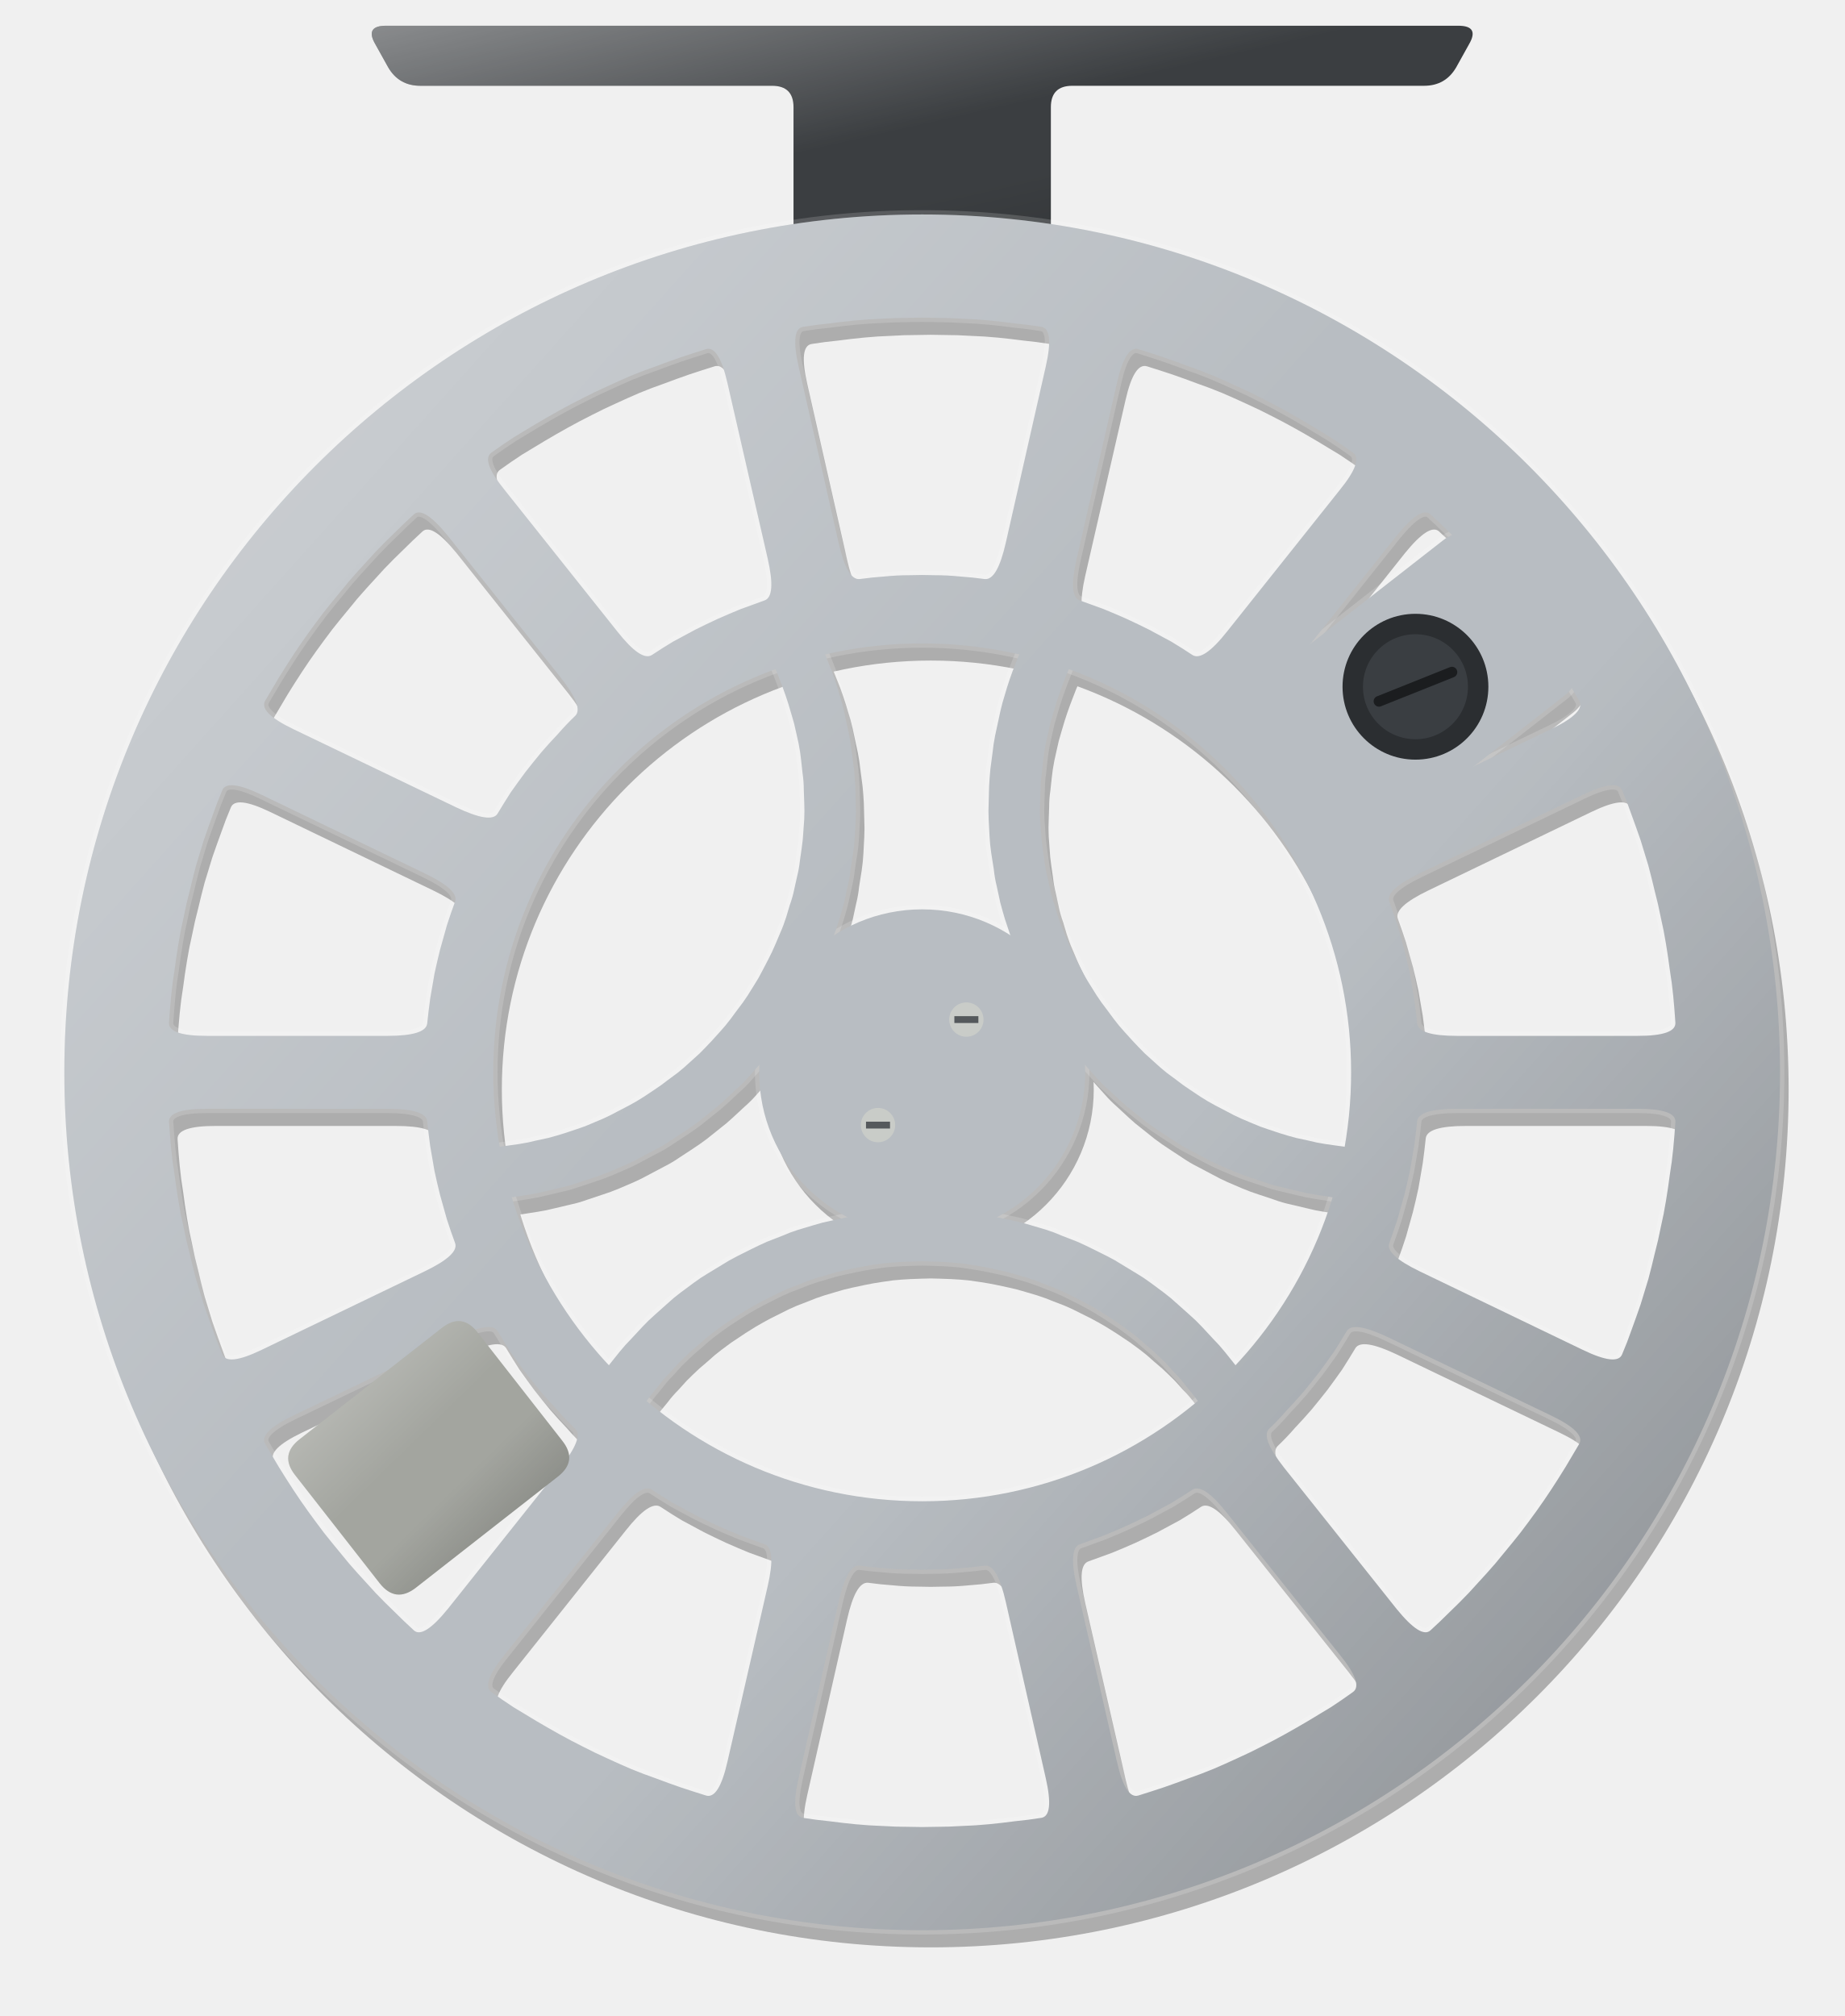
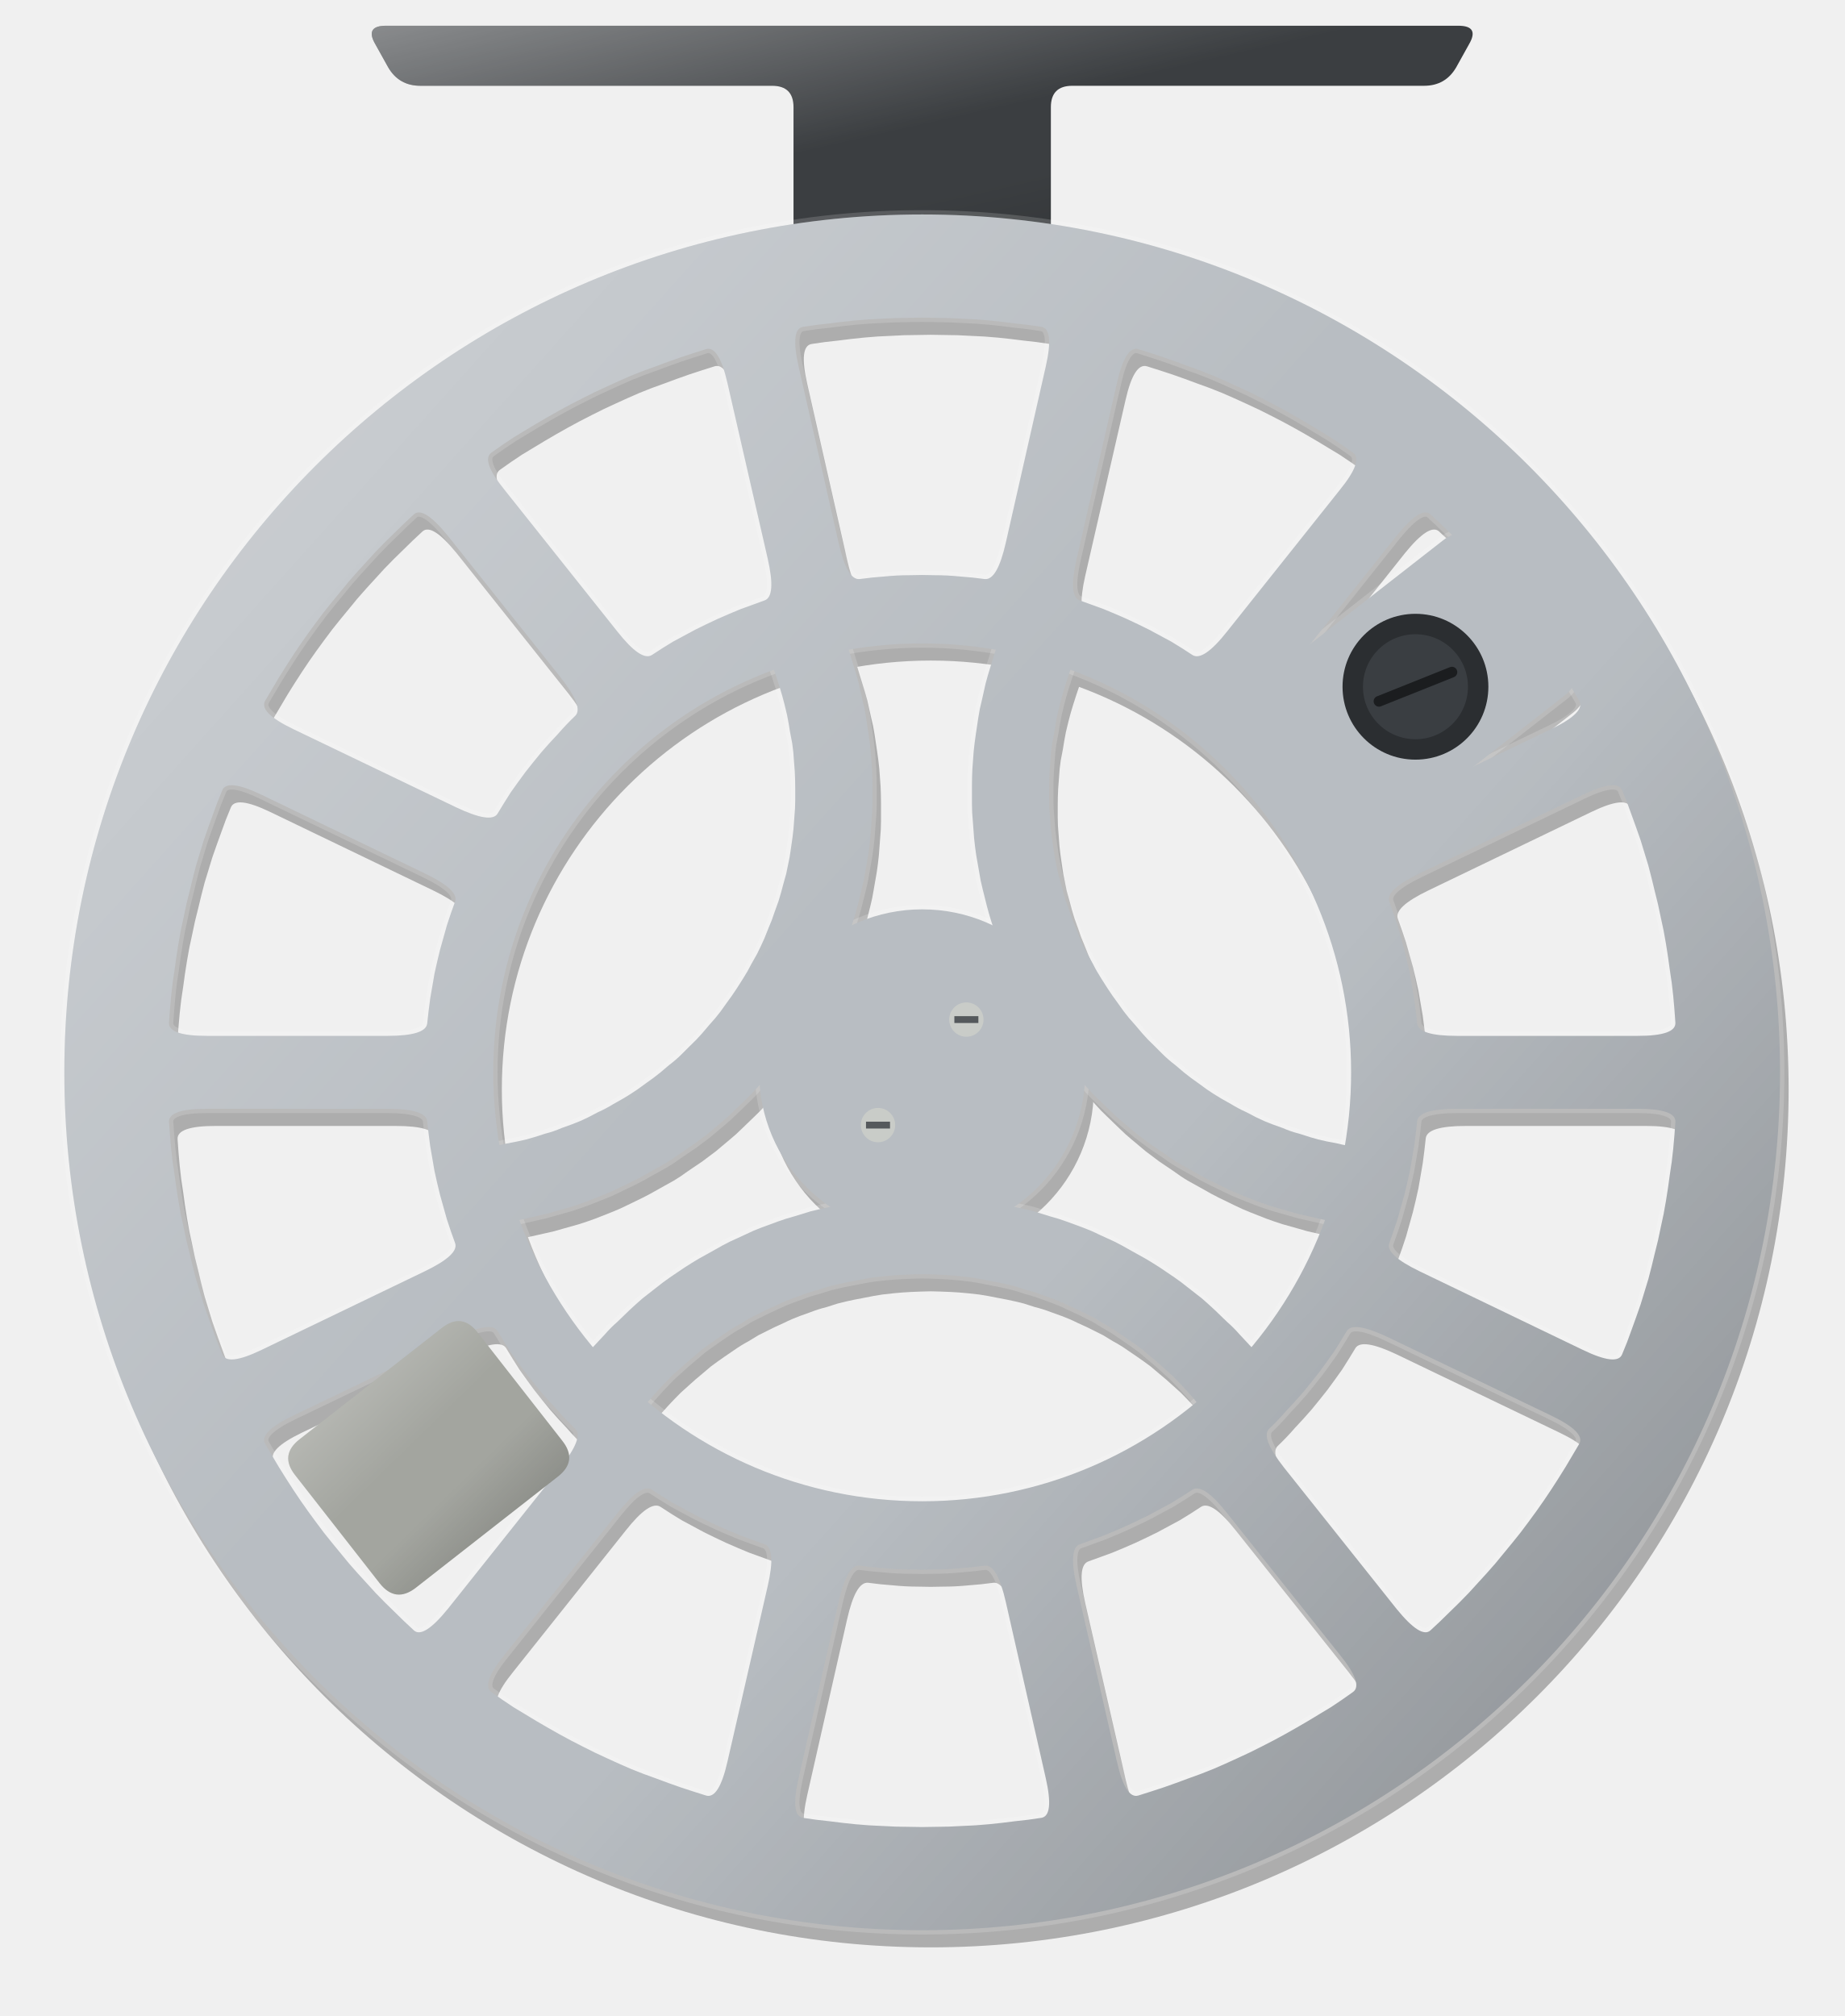
<svg xmlns="http://www.w3.org/2000/svg" viewBox="-215 -250 430 470" color="#b8bdc2">
  <defs>
    <linearGradient id="sheen" x1="0" y1="0" x2="1" y2="1">
      <stop offset="0" stop-color="#fff" stop-opacity=".4" />
      <stop offset=".45" stop-color="#fff" stop-opacity="0" />
      <stop offset=".6" stop-color="#000" stop-opacity="0" />
      <stop offset="1" stop-color="#000" stop-opacity=".3" />
    </linearGradient>
    <g id="back" fill-rule="evenodd" />
    <g id="body" fill-rule="evenodd">
      <path d="M-200 0a200 200 0 1 0 400 0a200 200 0 1 0 -400 0ZM-100 0a100 100 0 1 0 200 0a100 100 0 1 0 -200 0ZM45.4 -160.7Q47.4 -169.5 50.4 -168.6L50.4 -168.6Q53.3 -167.7 56.3 -166.7L56.3 -166.7Q59.2 -165.7 62.1 -164.6L62.1 -164.6Q65 -163.6 67.9 -162.4L67.9 -162.4Q70.7 -161.2 73.5 -159.9L73.5 -159.9Q76.4 -158.6 79.1 -157.2L79.1 -157.2Q81.9 -155.8 84.6 -154.3L84.6 -154.3Q87.3 -152.8 90 -151.2L90 -151.2Q92.7 -149.6 95.3 -148L95.3 -148Q97.9 -146.3 100.4 -144.5L100.4 -144.5Q103 -142.7 97.3 -135.7L71.1 -102.8Q65.5 -95.7 63 -97.3L63 -97.3Q60.6 -98.9 58.1 -100.4L58.1 -100.4Q55.5 -101.8 52.9 -103.2L52.9 -103.2Q50.3 -104.5 47.7 -105.7L47.7 -105.7Q45 -106.9 42.3 -108L42.3 -108Q39.6 -109 36.8 -110L36.8 -110Q34 -110.9 36 -119.7ZM110.6 -125.1Q116.3 -132.1 118.5 -130.1L118.5 -130.1Q120.8 -128 123 -125.8L123 -125.8Q125.3 -123.6 127.4 -121.4L127.4 -121.4Q129.5 -119.1 131.6 -116.8L131.6 -116.8Q133.7 -114.5 135.6 -112.1L135.6 -112.1Q137.6 -109.7 139.5 -107.3L139.5 -107.3Q141.4 -104.8 143.2 -102.3L143.2 -102.3Q145 -99.8 146.7 -97.2L146.7 -97.2Q148.4 -94.6 150 -92L150 -92Q151.6 -89.3 153.2 -86.6L153.2 -86.6Q154.7 -83.9 146.6 -80L108.7 -61.8Q100.5 -57.9 99 -60.3L99 -60.3Q97.5 -62.8 95.9 -65.3L95.9 -65.3Q94.2 -67.7 92.5 -70L92.5 -70Q90.7 -72.3 88.8 -74.6L88.8 -74.6Q86.9 -76.8 84.9 -78.9L84.9 -78.9Q83 -81.1 80.9 -83.1L80.9 -83.1Q78.8 -85.1 84.4 -92.2ZM154 -64.7Q162.1 -68.6 163.2 -65.7L163.2 -65.7Q164.4 -62.9 165.4 -60L165.4 -60Q166.5 -57 167.5 -54.1L167.5 -54.1Q168.4 -51.1 169.3 -48.2L169.3 -48.2Q170.1 -45.2 170.8 -42.2L170.8 -42.2Q171.6 -39.2 172.2 -36.1L172.2 -36.1Q172.9 -33.1 173.4 -30L173.4 -30Q173.9 -27 174.3 -23.9L174.3 -23.9Q174.8 -20.9 175.1 -17.8L175.1 -17.8Q175.4 -14.7 175.6 -11.6L175.6 -11.6Q175.8 -8.5 166.8 -8.5L124.7 -8.5Q115.7 -8.5 115.4 -11.4L115.4 -11.4Q115.1 -14.3 114.7 -17.2L114.7 -17.2Q114.2 -20.1 113.7 -23L113.7 -23Q113.1 -25.8 112.4 -28.6L112.4 -28.6Q111.6 -31.5 110.8 -34.3L110.8 -34.3Q109.9 -37.1 108.9 -39.8L108.9 -39.8Q107.9 -42.5 116 -46.4ZM166.8 8.5Q175.8 8.5 175.6 11.6L175.6 11.6Q175.4 14.7 175.1 17.8L175.1 17.8Q174.8 20.9 174.3 23.9L174.3 23.9Q173.9 27 173.4 30L173.4 30Q172.9 33.1 172.2 36.1L172.2 36.1Q171.6 39.2 170.8 42.2L170.8 42.2Q170.1 45.2 169.3 48.2L169.3 48.2Q168.4 51.1 167.5 54.1L167.5 54.1Q166.5 57 165.4 60L165.4 60Q164.4 62.9 163.2 65.7L163.2 65.7Q162.1 68.6 154 64.7L116 46.4Q107.9 42.5 108.9 39.8L108.9 39.8Q109.9 37.1 110.8 34.3L110.8 34.3Q111.6 31.5 112.4 28.6L112.4 28.6Q113.1 25.8 113.7 23L113.7 23Q114.2 20.1 114.7 17.2L114.7 17.2Q115.1 14.3 115.4 11.4L115.4 11.4Q115.7 8.5 124.7 8.5ZM146.6 80Q154.7 83.9 153.2 86.6L153.2 86.6Q151.6 89.3 150 92L150 92Q148.4 94.6 146.7 97.2L146.7 97.2Q145 99.8 143.2 102.3L143.2 102.3Q141.4 104.8 139.5 107.3L139.5 107.3Q137.6 109.7 135.6 112.1L135.6 112.1Q133.7 114.5 131.6 116.8L131.6 116.8Q129.5 119.1 127.4 121.4L127.4 121.4Q125.3 123.6 123 125.8L123 125.8Q120.8 128 118.5 130.1L118.5 130.1Q116.3 132.1 110.6 125.1L84.4 92.2Q78.8 85.1 80.9 83.1L80.9 83.1Q83 81.1 84.9 78.9L84.9 78.9Q86.9 76.8 88.8 74.6L88.8 74.6Q90.7 72.3 92.5 70L92.5 70Q94.2 67.7 95.9 65.3L95.9 65.3Q97.5 62.8 99 60.3L99 60.3Q100.5 57.9 108.7 61.8ZM97.3 135.7Q103 142.7 100.4 144.5L100.4 144.5Q97.9 146.3 95.3 148L95.3 148Q92.7 149.6 90 151.2L90 151.2Q87.3 152.8 84.6 154.3L84.6 154.3Q81.9 155.8 79.1 157.2L79.1 157.2Q76.4 158.6 73.5 159.9L73.5 159.9Q70.7 161.2 67.9 162.4L67.9 162.4Q65 163.6 62.1 164.6L62.1 164.6Q59.2 165.7 56.3 166.7L56.3 166.7Q53.3 167.7 50.4 168.6L50.4 168.6Q47.4 169.5 45.4 160.7L36 119.7Q34 110.9 36.8 110L36.8 110Q39.6 109 42.3 108L42.3 108Q45 106.9 47.7 105.7L47.7 105.7Q50.3 104.5 52.9 103.2L52.9 103.2Q55.5 101.8 58.1 100.4L58.1 100.4Q60.6 98.9 63 97.3L63 97.3Q65.5 95.7 71.1 102.8ZM28.8 164.5Q30.8 173.3 27.8 173.8L27.8 173.8Q24.7 174.3 21.6 174.6L21.6 174.6Q18.6 175 15.5 175.3L15.5 175.3Q12.4 175.6 9.3 175.7L9.3 175.7Q6.2 175.9 3.1 175.9L3.1 175.9Q0 176 -3.1 175.9L-3.1 175.9Q-6.2 175.9 -9.3 175.7L-9.3 175.7Q-12.4 175.6 -15.5 175.3L-15.5 175.3Q-18.6 175 -21.6 174.6L-21.6 174.6Q-24.7 174.3 -27.8 173.8L-27.8 173.8Q-30.8 173.3 -28.8 164.5L-19.5 123.5Q-17.5 114.7 -14.6 115L-14.6 115Q-11.7 115.4 -8.8 115.6L-8.8 115.6Q-5.8 115.9 -2.9 115.9L-2.9 115.9Q0 116 2.9 115.9L2.9 115.9Q5.8 115.9 8.8 115.6L8.8 115.6Q11.7 115.4 14.6 115L14.6 115Q17.5 114.7 19.5 123.5ZM-45.4 160.7Q-47.4 169.5 -50.4 168.6L-50.4 168.6Q-53.3 167.7 -56.3 166.7L-56.3 166.7Q-59.2 165.7 -62.1 164.6L-62.1 164.6Q-65 163.6 -67.9 162.4L-67.9 162.4Q-70.7 161.2 -73.5 159.9L-73.5 159.9Q-76.4 158.6 -79.1 157.2L-79.1 157.2Q-81.9 155.8 -84.6 154.3L-84.6 154.3Q-87.3 152.8 -90 151.2L-90 151.2Q-92.7 149.6 -95.3 148L-95.3 148Q-97.9 146.3 -100.4 144.5L-100.4 144.5Q-103 142.7 -97.3 135.7L-71.1 102.8Q-65.5 95.7 -63 97.3L-63 97.3Q-60.6 98.9 -58.1 100.4L-58.1 100.4Q-55.5 101.8 -52.9 103.2L-52.9 103.2Q-50.3 104.5 -47.7 105.7L-47.7 105.7Q-45 106.9 -42.3 108L-42.3 108Q-39.6 109 -36.8 110L-36.8 110Q-34 110.9 -36 119.7ZM-110.6 125.1Q-116.3 132.1 -118.5 130.1L-118.5 130.1Q-120.8 128 -123 125.8L-123 125.8Q-125.3 123.6 -127.4 121.4L-127.4 121.4Q-129.5 119.1 -131.6 116.8L-131.6 116.8Q-133.7 114.5 -135.6 112.1L-135.6 112.1Q-137.6 109.7 -139.5 107.3L-139.5 107.3Q-141.4 104.8 -143.2 102.3L-143.2 102.3Q-145 99.8 -146.7 97.2L-146.7 97.2Q-148.4 94.6 -150 92L-150 92Q-151.6 89.3 -153.2 86.6L-153.2 86.6Q-154.7 83.9 -146.6 80L-108.7 61.8Q-100.5 57.9 -99 60.3L-99 60.3Q-97.5 62.8 -95.9 65.3L-95.9 65.3Q-94.2 67.7 -92.5 70L-92.5 70Q-90.7 72.3 -88.8 74.6L-88.8 74.6Q-86.9 76.8 -84.9 78.9L-84.9 78.9Q-83 81.1 -80.9 83.1L-80.9 83.1Q-78.8 85.1 -84.4 92.2ZM-154 64.7Q-162.1 68.6 -163.2 65.7L-163.2 65.7Q-164.4 62.9 -165.4 60L-165.4 60Q-166.5 57 -167.5 54.1L-167.5 54.1Q-168.4 51.1 -169.3 48.2L-169.3 48.2Q-170.1 45.2 -170.8 42.2L-170.8 42.2Q-171.6 39.2 -172.2 36.1L-172.2 36.1Q-172.9 33.1 -173.4 30L-173.4 30Q-173.9 27 -174.3 23.9L-174.3 23.9Q-174.8 20.9 -175.1 17.8L-175.1 17.8Q-175.4 14.7 -175.6 11.6L-175.6 11.6Q-175.8 8.5 -166.8 8.5L-124.7 8.5Q-115.7 8.5 -115.4 11.4L-115.4 11.4Q-115.1 14.3 -114.7 17.2L-114.7 17.2Q-114.2 20.1 -113.7 23L-113.7 23Q-113.1 25.8 -112.4 28.6L-112.4 28.6Q-111.6 31.5 -110.8 34.3L-110.8 34.3Q-109.9 37.1 -108.9 39.8L-108.9 39.8Q-107.9 42.5 -116 46.4ZM-166.8 -8.5Q-175.8 -8.5 -175.6 -11.6L-175.6 -11.6Q-175.4 -14.7 -175.1 -17.8L-175.1 -17.8Q-174.8 -20.9 -174.3 -23.9L-174.3 -23.9Q-173.9 -27 -173.4 -30L-173.4 -30Q-172.9 -33.1 -172.2 -36.1L-172.2 -36.1Q-171.6 -39.2 -170.8 -42.2L-170.8 -42.2Q-170.1 -45.2 -169.3 -48.2L-169.3 -48.2Q-168.4 -51.1 -167.5 -54.1L-167.5 -54.1Q-166.5 -57 -165.4 -60L-165.4 -60Q-164.4 -62.9 -163.2 -65.7L-163.2 -65.7Q-162.1 -68.6 -154 -64.7L-116 -46.4Q-107.9 -42.5 -108.9 -39.8L-108.9 -39.8Q-109.9 -37.1 -110.8 -34.3L-110.8 -34.3Q-111.6 -31.5 -112.4 -28.6L-112.4 -28.6Q-113.1 -25.8 -113.7 -23L-113.7 -23Q-114.2 -20.1 -114.7 -17.2L-114.7 -17.2Q-115.1 -14.3 -115.4 -11.4L-115.4 -11.4Q-115.7 -8.5 -124.7 -8.5ZM-146.6 -80Q-154.7 -83.9 -153.2 -86.6L-153.2 -86.6Q-151.6 -89.3 -150 -92L-150 -92Q-148.4 -94.6 -146.7 -97.2L-146.7 -97.2Q-145 -99.8 -143.2 -102.3L-143.2 -102.3Q-141.4 -104.8 -139.5 -107.3L-139.5 -107.3Q-137.6 -109.7 -135.6 -112.1L-135.6 -112.1Q-133.7 -114.5 -131.6 -116.8L-131.6 -116.8Q-129.5 -119.1 -127.4 -121.4L-127.4 -121.4Q-125.3 -123.6 -123 -125.8L-123 -125.8Q-120.8 -128 -118.5 -130.1L-118.5 -130.1Q-116.3 -132.1 -110.6 -125.1L-84.4 -92.2Q-78.8 -85.1 -80.9 -83.1L-80.9 -83.1Q-83 -81.1 -84.9 -78.9L-84.9 -78.9Q-86.9 -76.8 -88.8 -74.6L-88.8 -74.6Q-90.7 -72.3 -92.5 -70L-92.5 -70Q-94.2 -67.7 -95.9 -65.3L-95.9 -65.3Q-97.5 -62.8 -99 -60.3L-99 -60.3Q-100.5 -57.9 -108.7 -61.8ZM-97.3 -135.7Q-103 -142.7 -100.4 -144.5L-100.4 -144.5Q-97.9 -146.3 -95.3 -148L-95.3 -148Q-92.7 -149.6 -90 -151.2L-90 -151.2Q-87.3 -152.8 -84.6 -154.3L-84.6 -154.3Q-81.9 -155.8 -79.1 -157.2L-79.1 -157.2Q-76.4 -158.6 -73.5 -159.9L-73.5 -159.9Q-70.7 -161.2 -67.9 -162.4L-67.9 -162.4Q-65 -163.6 -62.1 -164.6L-62.1 -164.6Q-59.2 -165.7 -56.3 -166.7L-56.3 -166.7Q-53.3 -167.7 -50.4 -168.6L-50.4 -168.6Q-47.4 -169.5 -45.4 -160.7L-36 -119.7Q-34 -110.9 -36.8 -110L-36.8 -110Q-39.6 -109 -42.3 -108L-42.3 -108Q-45 -106.9 -47.7 -105.7L-47.7 -105.7Q-50.3 -104.5 -52.9 -103.2L-52.9 -103.2Q-55.5 -101.8 -58.1 -100.4L-58.1 -100.4Q-60.6 -98.9 -63 -97.3L-63 -97.3Q-65.5 -95.7 -71.1 -102.8ZM-28.8 -164.5Q-30.8 -173.3 -27.8 -173.8L-27.8 -173.8Q-24.7 -174.3 -21.6 -174.6L-21.6 -174.6Q-18.6 -175 -15.5 -175.3L-15.5 -175.3Q-12.4 -175.6 -9.3 -175.7L-9.3 -175.7Q-6.2 -175.9 -3.1 -175.9L-3.1 -175.9Q0 -176 3.1 -175.9L3.1 -175.9Q6.2 -175.9 9.3 -175.7L9.3 -175.7Q12.4 -175.6 15.5 -175.3L15.5 -175.3Q18.6 -175 21.6 -174.6L21.6 -174.6Q24.7 -174.3 27.8 -173.8L27.8 -173.8Q30.8 -173.3 28.8 -164.5L19.5 -123.5Q17.5 -114.7 14.6 -115L14.6 -115Q11.7 -115.4 8.8 -115.6L8.8 -115.6Q5.8 -115.9 2.9 -115.9L2.9 -115.9Q0 -116 -2.9 -115.9L-2.9 -115.9Q-5.8 -115.9 -8.8 -115.6L-8.8 -115.6Q-11.7 -115.4 -14.6 -115L-14.6 -115Q-17.5 -114.7 -19.5 -123.5Z" />
-       <path d="M105.2 27.9Q105.2 29.9 103.2 29.7L99.4 29.5Q97.4 29.4 95.4 29.1L91.6 28.5Q89.6 28.2 87.7 27.7L83.9 26.8Q82 26.4 80.1 25.7L76.5 24.5Q74.6 23.9 72.7 23.1L69.2 21.6Q67.4 20.8 65.6 19.8L62.2 18Q60.4 17.1 58.8 16L55.6 13.9Q53.9 12.8 52.3 11.6L49.3 9.2Q47.7 8 46.2 6.6L43.4 4Q41.9 2.7 40.6 1.2L38 -1.7Q36.7 -3.2 35.5 -4.7L33.1 -7.8Q31.9 -9.4 30.8 -11.1L28.8 -14.3Q27.7 -16 26.8 -17.8L25 -21.2Q24.1 -23 23.3 -24.8L21.8 -28.3Q21.1 -30.2 20.5 -32.1L19.3 -35.7Q18.7 -37.7 18.2 -39.6L17.4 -43.3Q16.9 -45.3 16.7 -47.3L16.1 -51.1Q15.8 -53.1 15.7 -55.1L15.5 -58.9Q15.4 -60.9 15.5 -62.9L15.6 -66.7Q15.7 -68.7 15.9 -70.7L16.4 -74.5Q16.6 -76.5 17 -78.5L17.8 -82.2Q18.2 -84.2 18.7 -86.1L19.8 -89.8Q20.4 -91.7 21.1 -93.6L22.5 -97.1Q23.3 -99 24.2 -100.8L25.9 -104.2Q26.7 -106 28.5 -105.1L35.5 -101.2Q37.3 -100.3 36.4 -98.5L35.1 -95.9Q34.2 -94.2 33.5 -92.3L32.5 -89.7Q31.8 -87.8 31.2 -85.9L30.4 -83.2Q29.8 -81.3 29.4 -79.3L28.8 -76.6Q28.4 -74.6 28.2 -72.6L27.9 -69.8Q27.6 -67.8 27.6 -65.8L27.5 -63Q27.4 -61 27.5 -59L27.7 -56.2Q27.8 -54.2 28.1 -52.2L28.5 -49.4Q28.7 -47.5 29.2 -45.5L29.8 -42.8Q30.2 -40.8 30.9 -38.9L31.7 -36.2Q32.3 -34.3 33.1 -32.5L34.2 -29.9Q35 -28 35.9 -26.3L37.2 -23.8Q38.1 -22 39.2 -20.3L40.7 -17.9Q41.8 -16.2 43 -14.7L44.7 -12.4Q45.9 -10.8 47.2 -9.4L49.1 -7.3Q50.5 -5.8 51.9 -4.4L54 -2.5Q55.5 -1.1 57 0.1L59.3 1.8Q60.8 3 62.5 4.1L64.9 5.7Q66.6 6.8 68.3 7.7L70.8 9Q72.6 10 74.4 10.8L77 11.9Q78.8 12.7 80.7 13.3L83.4 14.2Q85.3 14.8 87.2 15.3L90 15.9Q91.9 16.4 93.9 16.7L96.7 17.1Q98.7 17.4 100.7 17.6L103.5 17.7Q105.5 17.9 105.4 19.9Z" />
-       <path d="M-76.8 77.2Q-78.5 76.2 -77.4 74.5L-75.2 71.3Q-74.1 69.7 -72.9 68.1L-70.5 65.1Q-69.2 63.5 -67.8 62.1L-65.2 59.3Q-63.8 57.8 -62.3 56.5L-59.5 54Q-58 52.6 -56.4 51.4L-53.3 49.1Q-51.7 47.9 -50 46.9L-46.7 44.9Q-45 43.8 -43.2 42.9L-39.8 41.2Q-38 40.3 -36.2 39.5L-32.6 38.1Q-30.8 37.3 -28.9 36.7L-25.2 35.6Q-23.3 35 -21.3 34.6L-17.6 33.8Q-15.6 33.3 -13.6 33.1L-9.8 32.6Q-7.8 32.3 -5.8 32.2L-2 32.1Q0 32 2 32.1L5.8 32.2Q7.8 32.3 9.8 32.6L13.6 33.1Q15.6 33.3 17.6 33.8L21.3 34.6Q23.3 35 25.2 35.6L28.9 36.7Q30.8 37.3 32.6 38.1L36.2 39.5Q38 40.3 39.8 41.2L43.2 42.9Q45 43.8 46.7 44.9L50 46.9Q51.7 47.9 53.3 49.1L56.4 51.4Q58 52.6 59.5 54L62.3 56.5Q63.8 57.8 65.2 59.3L67.8 62.1Q69.2 63.5 70.5 65.1L72.9 68.1Q74.1 69.7 75.2 71.3L77.4 74.5Q78.5 76.2 76.8 77.2L69.9 81.4Q68.2 82.4 67.1 80.7L65.5 78.4Q64.4 76.7 63.2 75.2L61.4 73Q60.2 71.4 58.8 70L56.9 67.9Q55.5 66.5 54 65.1L51.9 63.3Q50.4 61.9 48.8 60.7L46.5 59Q44.9 57.9 43.2 56.8L40.8 55.3Q39.1 54.3 37.4 53.4L34.8 52.1Q33.1 51.2 31.2 50.4L28.6 49.4Q26.7 48.6 24.8 48L22.1 47.2Q20.2 46.6 18.3 46.2L15.5 45.6Q13.6 45.2 11.6 44.9L8.8 44.5Q6.8 44.3 4.8 44.2L2 44.1Q0 44 -2 44.1L-4.8 44.2Q-6.8 44.3 -8.8 44.5L-11.6 44.9Q-13.6 45.2 -15.5 45.6L-18.3 46.2Q-20.2 46.6 -22.1 47.2L-24.8 48Q-26.7 48.6 -28.6 49.4L-31.2 50.4Q-33.1 51.2 -34.8 52.1L-37.4 53.4Q-39.1 54.3 -40.8 55.3L-43.2 56.8Q-44.9 57.9 -46.5 59L-48.8 60.7Q-50.4 61.9 -51.9 63.3L-54 65.1Q-55.5 66.5 -56.9 67.9L-58.8 70Q-60.2 71.4 -61.4 73L-63.2 75.2Q-64.4 76.7 -65.5 78.4L-67.1 80.7Q-68.2 82.4 -69.9 81.4Z" />
-       <path d="M-28.5 -105.1Q-26.7 -106 -25.9 -104.2L-24.2 -100.8Q-23.3 -99 -22.5 -97.1L-21.1 -93.6Q-20.4 -91.7 -19.8 -89.8L-18.7 -86.1Q-18.2 -84.2 -17.8 -82.2L-17 -78.5Q-16.6 -76.5 -16.4 -74.5L-15.9 -70.7Q-15.7 -68.7 -15.6 -66.7L-15.5 -62.9Q-15.4 -60.9 -15.5 -58.9L-15.7 -55.1Q-15.8 -53.1 -16.1 -51.1L-16.7 -47.3Q-16.9 -45.3 -17.4 -43.3L-18.2 -39.6Q-18.7 -37.7 -19.3 -35.7L-20.5 -32.1Q-21.1 -30.2 -21.8 -28.3L-23.3 -24.8Q-24.1 -23 -25 -21.2L-26.8 -17.8Q-27.7 -16 -28.8 -14.3L-30.8 -11.1Q-31.9 -9.4 -33.1 -7.8L-35.5 -4.7Q-36.7 -3.2 -38 -1.7L-40.6 1.2Q-41.9 2.7 -43.4 4L-46.2 6.6Q-47.7 8 -49.3 9.2L-52.3 11.6Q-53.9 12.8 -55.6 13.9L-58.8 16Q-60.4 17.1 -62.2 18L-65.6 19.8Q-67.4 20.8 -69.2 21.6L-72.7 23.1Q-74.6 23.9 -76.5 24.5L-80.1 25.7Q-82 26.4 -83.9 26.8L-87.7 27.7Q-89.6 28.2 -91.6 28.5L-95.4 29.1Q-97.4 29.4 -99.4 29.5L-103.2 29.7Q-105.2 29.9 -105.2 27.9L-105.4 19.9Q-105.5 17.9 -103.5 17.7L-100.7 17.6Q-98.7 17.4 -96.7 17.1L-93.9 16.7Q-91.9 16.4 -90 15.9L-87.2 15.3Q-85.3 14.8 -83.4 14.2L-80.7 13.3Q-78.8 12.7 -77 11.9L-74.4 10.8Q-72.6 10 -70.8 9L-68.3 7.7Q-66.6 6.8 -64.9 5.7L-62.5 4.1Q-60.8 3 -59.3 1.8L-57 0.1Q-55.5 -1.1 -54 -2.5L-51.9 -4.4Q-50.5 -5.8 -49.1 -7.3L-47.2 -9.4Q-45.9 -10.8 -44.7 -12.4L-43 -14.7Q-41.8 -16.2 -40.7 -17.9L-39.2 -20.3Q-38.1 -22 -37.2 -23.8L-35.9 -26.3Q-35 -28 -34.2 -29.9L-33.1 -32.5Q-32.3 -34.3 -31.7 -36.2L-30.9 -38.9Q-30.2 -40.8 -29.8 -42.8L-29.2 -45.5Q-28.7 -47.5 -28.5 -49.4L-28.1 -52.2Q-27.8 -54.2 -27.7 -56.2L-27.5 -59Q-27.4 -61 -27.5 -63L-27.6 -65.8Q-27.6 -67.8 -27.9 -69.8L-28.2 -72.6Q-28.4 -74.6 -28.8 -76.6L-29.4 -79.3Q-29.8 -81.3 -30.4 -83.2L-31.2 -85.9Q-31.8 -87.8 -32.5 -89.7L-33.5 -92.3Q-34.2 -94.2 -35.1 -95.9L-36.4 -98.5Q-37.3 -100.3 -35.5 -101.2Z" />
+       <path d="M104 33.9Q103.8 35.9 101.8 35.6L97.7 35.1Q95.8 34.8 93.8 34.4L89.8 33.5Q87.8 33.1 85.9 32.5L82 31.4Q80.1 30.8 78.2 30.1L74.4 28.6Q72.6 27.9 70.8 27L67.1 25.2Q65.3 24.3 63.6 23.3L60 21.3Q58.3 20.3 56.7 19.1L53.3 16.8Q51.7 15.6 50.1 14.4L47 11.8Q45.4 10.5 44 9.1L41.1 6.3Q39.6 4.9 38.3 3.4L35.6 0.3Q34.3 -1.2 33.1 -2.8L30.6 -6.1Q29.4 -7.7 28.4 -9.4L26.2 -12.8Q25.1 -14.5 24.2 -16.3L22.3 -19.9Q21.4 -21.7 20.6 -23.5L19 -27.3Q18.2 -29.1 17.5 -31L16.2 -34.9Q15.6 -36.8 15.1 -38.7L14.1 -42.7Q13.6 -44.6 13.3 -46.6L12.6 -50.6Q12.3 -52.6 12.1 -54.6L11.8 -58.6Q11.6 -60.6 11.6 -62.6L11.6 -66.7Q11.6 -68.7 11.7 -70.7L12 -74.8Q12.2 -76.8 12.5 -78.8L13.1 -82.8Q13.4 -84.8 13.9 -86.7L14.8 -90.7Q15.3 -92.6 15.9 -94.5L17.1 -98.4Q17.7 -100.3 18.5 -102.2L20.1 -106Q20.8 -107.8 22.6 -107L35.4 -101.1Q37.2 -100.3 36.4 -98.4L35.4 -96Q34.6 -94.1 34 -92.2L33.2 -89.7Q32.6 -87.8 32.1 -85.8L31.5 -83.3Q31.1 -81.3 30.8 -79.3L30.3 -76.7Q30 -74.7 29.9 -72.7L29.7 -70.1Q29.6 -68.1 29.6 -66.1L29.6 -63.5Q29.6 -61.5 29.8 -59.5L30 -56.8Q30.2 -54.8 30.5 -52.9L30.9 -50.2Q31.3 -48.3 31.7 -46.3L32.4 -43.8Q32.9 -41.8 33.5 -39.9L34.4 -37.4Q35 -35.5 35.8 -33.7L36.8 -31.2Q37.6 -29.4 38.5 -27.6L39.8 -25.3Q40.7 -23.5 41.8 -21.8L43.2 -19.6Q44.3 -17.9 45.5 -16.3L47 -14.2Q48.2 -12.6 49.6 -11.1L51.3 -9.1Q52.6 -7.6 54.1 -6.2L56 -4.3Q57.4 -2.9 59 -1.7L61 0Q62.6 1.3 64.2 2.4L66.4 4Q68 5.1 69.7 6.1L72 7.4Q73.8 8.5 75.6 9.3L77.9 10.5Q79.7 11.4 81.6 12.1L84.1 13Q85.9 13.8 87.9 14.3L90.4 15.1Q92.3 15.7 94.3 16.1L96.9 16.6Q98.8 17.1 100.8 17.3L103.4 17.7Q105.4 17.9 105.2 19.9Z" />
+       <path d="M-81.3 73.1Q-82.9 71.9 -81.7 70.3L-79.2 67.1Q-78 65.5 -76.7 64L-73.9 61Q-72.6 59.5 -71.1 58.2L-68.2 55.4Q-66.7 54 -65.2 52.7L-62 50.2Q-60.4 48.9 -58.8 47.8L-55.4 45.5Q-53.7 44.4 -52 43.4L-48.4 41.4Q-46.7 40.4 -44.9 39.5L-41.2 37.8Q-39.4 36.9 -37.5 36.2L-33.7 34.8Q-31.8 34.1 -29.9 33.6L-26 32.4Q-24 31.9 -22.1 31.5L-18.1 30.7Q-16.1 30.3 -14.1 30L-10.1 29.6Q-8.1 29.3 -6.1 29.2L-2 29.1Q0 29 2 29.1L6.1 29.2Q8.1 29.3 10.1 29.6L14.1 30Q16.1 30.3 18.1 30.7L22.1 31.5Q24 31.9 26 32.4L29.9 33.6Q31.8 34.1 33.7 34.8L37.5 36.2Q39.4 36.9 41.2 37.8L44.9 39.5Q46.7 40.4 48.4 41.4L52 43.4Q53.7 44.4 55.4 45.5L58.8 47.8Q60.4 48.9 62 50.2L65.2 52.7Q66.7 54 68.2 55.4L71.1 58.2Q72.6 59.5 73.9 61L76.7 64Q78 65.5 79.2 67.1L81.7 70.3Q82.9 71.9 81.3 73.1L69.9 81.2Q68.2 82.3 67 80.7L65.4 78.6Q64.2 77.1 62.9 75.6L61.1 73.6Q59.7 72.1 58.3 70.7L56.3 68.9Q54.9 67.6 53.3 66.3L51.3 64.6Q49.7 63.4 48.1 62.3L45.9 60.8Q44.2 59.6 42.5 58.7L40.2 57.3Q38.4 56.4 36.6 55.5L34.2 54.4Q32.4 53.5 30.5 52.8L28 51.9Q26.2 51.2 24.2 50.7L21.7 49.9Q19.8 49.4 17.8 49L15.2 48.5Q13.3 48.1 11.3 47.8L8.6 47.5Q6.6 47.3 4.6 47.2L2 47.1Q0 47 -2 47.1L-4.6 47.2Q-6.6 47.3 -8.6 47.5L-11.3 47.8Q-13.3 48.1 -15.2 48.5L-17.8 49Q-19.8 49.4 -21.7 49.9L-24.2 50.7Q-26.2 51.2 -28 51.9L-30.5 52.8Q-32.4 53.5 -34.2 54.4L-36.6 55.5Q-38.4 56.4 -40.2 57.3L-42.5 58.7Q-44.2 59.6 -45.9 60.8L-48.1 62.3Q-49.7 63.4 -51.3 64.6L-53.3 66.3Q-54.9 67.6 -56.3 68.9L-58.3 70.7Q-59.7 72.1 -61.1 73.6L-62.9 75.6Q-64.2 77.1 -65.4 78.6L-67 80.7Q-68.2 82.3 -69.9 81.2Z" />
+       <path d="M-22.6 -107Q-20.8 -107.8 -20.1 -106L-18.5 -102.2Q-17.7 -100.3 -17.1 -98.4L-15.9 -94.5Q-15.3 -92.6 -14.8 -90.7L-13.9 -86.7Q-13.4 -84.8 -13.1 -82.8L-12.5 -78.8Q-12.2 -76.8 -12 -74.8L-11.7 -70.7Q-11.6 -68.7 -11.6 -66.7L-11.6 -62.6Q-11.6 -60.6 -11.8 -58.6L-12.1 -54.6Q-12.3 -52.6 -12.6 -50.6L-13.3 -46.6Q-13.6 -44.6 -14.1 -42.7L-15.1 -38.7Q-15.6 -36.8 -16.2 -34.9L-17.5 -31Q-18.2 -29.1 -19 -27.3L-20.6 -23.5Q-21.4 -21.7 -22.3 -19.9L-24.2 -16.3Q-25.1 -14.5 -26.2 -12.8L-28.4 -9.4Q-29.4 -7.7 -30.6 -6.1L-33.1 -2.8Q-34.3 -1.2 -35.6 0.3L-38.3 3.4Q-39.6 4.9 -41.1 6.3L-44 9.1Q-45.4 10.5 -47 11.8L-50.1 14.4Q-51.7 15.6 -53.3 16.8L-56.7 19.1Q-58.3 20.3 -60 21.3L-63.6 23.3Q-65.3 24.3 -67.1 25.2L-70.8 27Q-72.6 27.9 -74.4 28.6L-78.2 30.1Q-80.1 30.8 -82 31.4L-85.9 32.5Q-87.8 33.1 -89.8 33.5L-93.8 34.4Q-95.8 34.8 -97.7 35.1L-101.8 35.6Q-103.8 35.9 -104 33.9L-105.2 19.9Q-105.4 17.9 -103.4 17.7L-100.8 17.3Q-98.8 17.1 -96.9 16.6L-94.3 16.1Q-92.3 15.7 -90.4 15.1L-87.9 14.3Q-85.9 13.8 -84.1 13L-81.6 12.1Q-79.7 11.4 -77.9 10.5L-75.6 9.3Q-73.8 8.5 -72 7.4L-69.7 6.1Q-68 5.1 -66.4 4L-64.2 2.4Q-62.6 1.3 -61 0L-59 -1.7Q-57.4 -2.9 -56 -4.3L-54.1 -6.2Q-52.6 -7.6 -51.3 -9.1L-49.6 -11.1Q-48.2 -12.6 -47 -14.2L-45.5 -16.3Q-44.3 -17.9 -43.2 -19.6L-41.8 -21.8Q-40.7 -23.5 -39.8 -25.3L-38.5 -27.6Q-37.6 -29.4 -36.8 -31.2L-35.8 -33.7Q-35 -35.5 -34.4 -37.4L-33.5 -39.9Q-32.9 -41.8 -32.4 -43.8L-31.7 -46.3Q-31.3 -48.3 -30.9 -50.2L-30.5 -52.9Q-30.2 -54.8 -30 -56.8L-29.8 -59.5Q-29.6 -61.5 -29.6 -63.5L-29.6 -66.1Q-29.6 -68.1 -29.7 -70.1L-29.9 -72.7Q-30 -74.7 -30.3 -76.7L-30.8 -79.3Q-31.1 -81.3 -31.5 -83.3L-32.1 -85.8Q-32.6 -87.8 -33.2 -89.7L-34 -92.2Q-34.6 -94.1 -35.4 -96L-36.4 -98.4Q-37.2 -100.3 -35.4 -101.1Z" />
      <path d="M-38 0a38 38 0 1 0 76 0a38 38 0 1 0 -76 0Z" />
      <path d="M79.4 -83.6Q75.7 -88.3 80.4 -92L121.4 -124Q126.1 -127.7 129.8 -123L150.7 -96.2Q154.4 -91.5 149.7 -87.8L108.7 -55.8Q104 -52.1 100.3 -56.8Z" />
    </g>
    <mask id="body-mask">
      <use href="#body" fill="#fff" />
    </mask>
  </defs>
  <path d="M-127.5 -239.7Q-130 -244 -125 -244L125 -244Q130 -244 127.5 -239.7L124.5 -234.3Q122 -230 117 -230L35 -230Q30 -230 30 -225L30 -191Q30 -186 25 -186L-25 -186Q-30 -186 -30 -191L-30 -225Q-30 -230 -35 -230L-117 -230Q-122 -230 -124.5 -234.3Z" fill="#3b3e41" />
  <path d="M-127.5 -239.7Q-130 -244 -125 -244L125 -244Q130 -244 127.5 -239.7L124.5 -234.3Q122 -230 117 -230L35 -230Q30 -230 30 -225L30 -191Q30 -186 25 -186L-25 -186Q-30 -186 -30 -191L-30 -225Q-30 -230 -35 -230L-117 -230Q-122 -230 -124.5 -234.3Z" fill="url(#sheen)" />
  <use href="#body" fill="#000" opacity=".28" transform="translate(2 4)" />
  <use href="#body" fill="none" stroke="#fff" stroke-opacity=".16" stroke-width="2" />
  <use href="#body" fill="currentColor" />
  <rect x="-215" y="-250" width="430" height="470" fill="url(#sheen)" mask="url(#body-mask)" />
  <path d="M-83.9 85.9Q-80.2 90.6 -85 94.3L-118.1 120.2Q-122.8 123.8 -126.5 119.1L-146.2 93.9Q-149.9 89.2 -145.1 85.5L-112 59.6Q-107.3 55.9 -103.6 60.7Z" fill="#a3a59f" />
  <path d="M-83.9 85.9Q-80.2 90.6 -85 94.3L-118.1 120.2Q-122.8 123.8 -126.5 119.1L-146.2 93.9Q-149.9 89.2 -145.1 85.5L-112 59.6Q-107.3 55.9 -103.6 60.7Z" fill="url(#sheen)" />
  <circle cx="115" cy="-89.9" r="17" fill="#2b2e31" />
  <circle cx="115" cy="-89.9" r="12.24" fill="#3a3e42" />
  <path d="M106.5 -86.5L123.5 -93.3" stroke="#1b1d1f" stroke-width="2.5" stroke-linecap="round" />
  <circle cx="10.3" cy="-12.3" r="4" fill="#c9ccc8" />
  <path d="M7.5 -12.3L13.1 -12.3" stroke="#55595c" stroke-width="1.6" />
  <circle cx="-10.3" cy="12.3" r="4" fill="#c9ccc8" />
  <path d="M-13.1 12.3L-7.5 12.3" stroke="#55595c" stroke-width="1.6" />
</svg>
